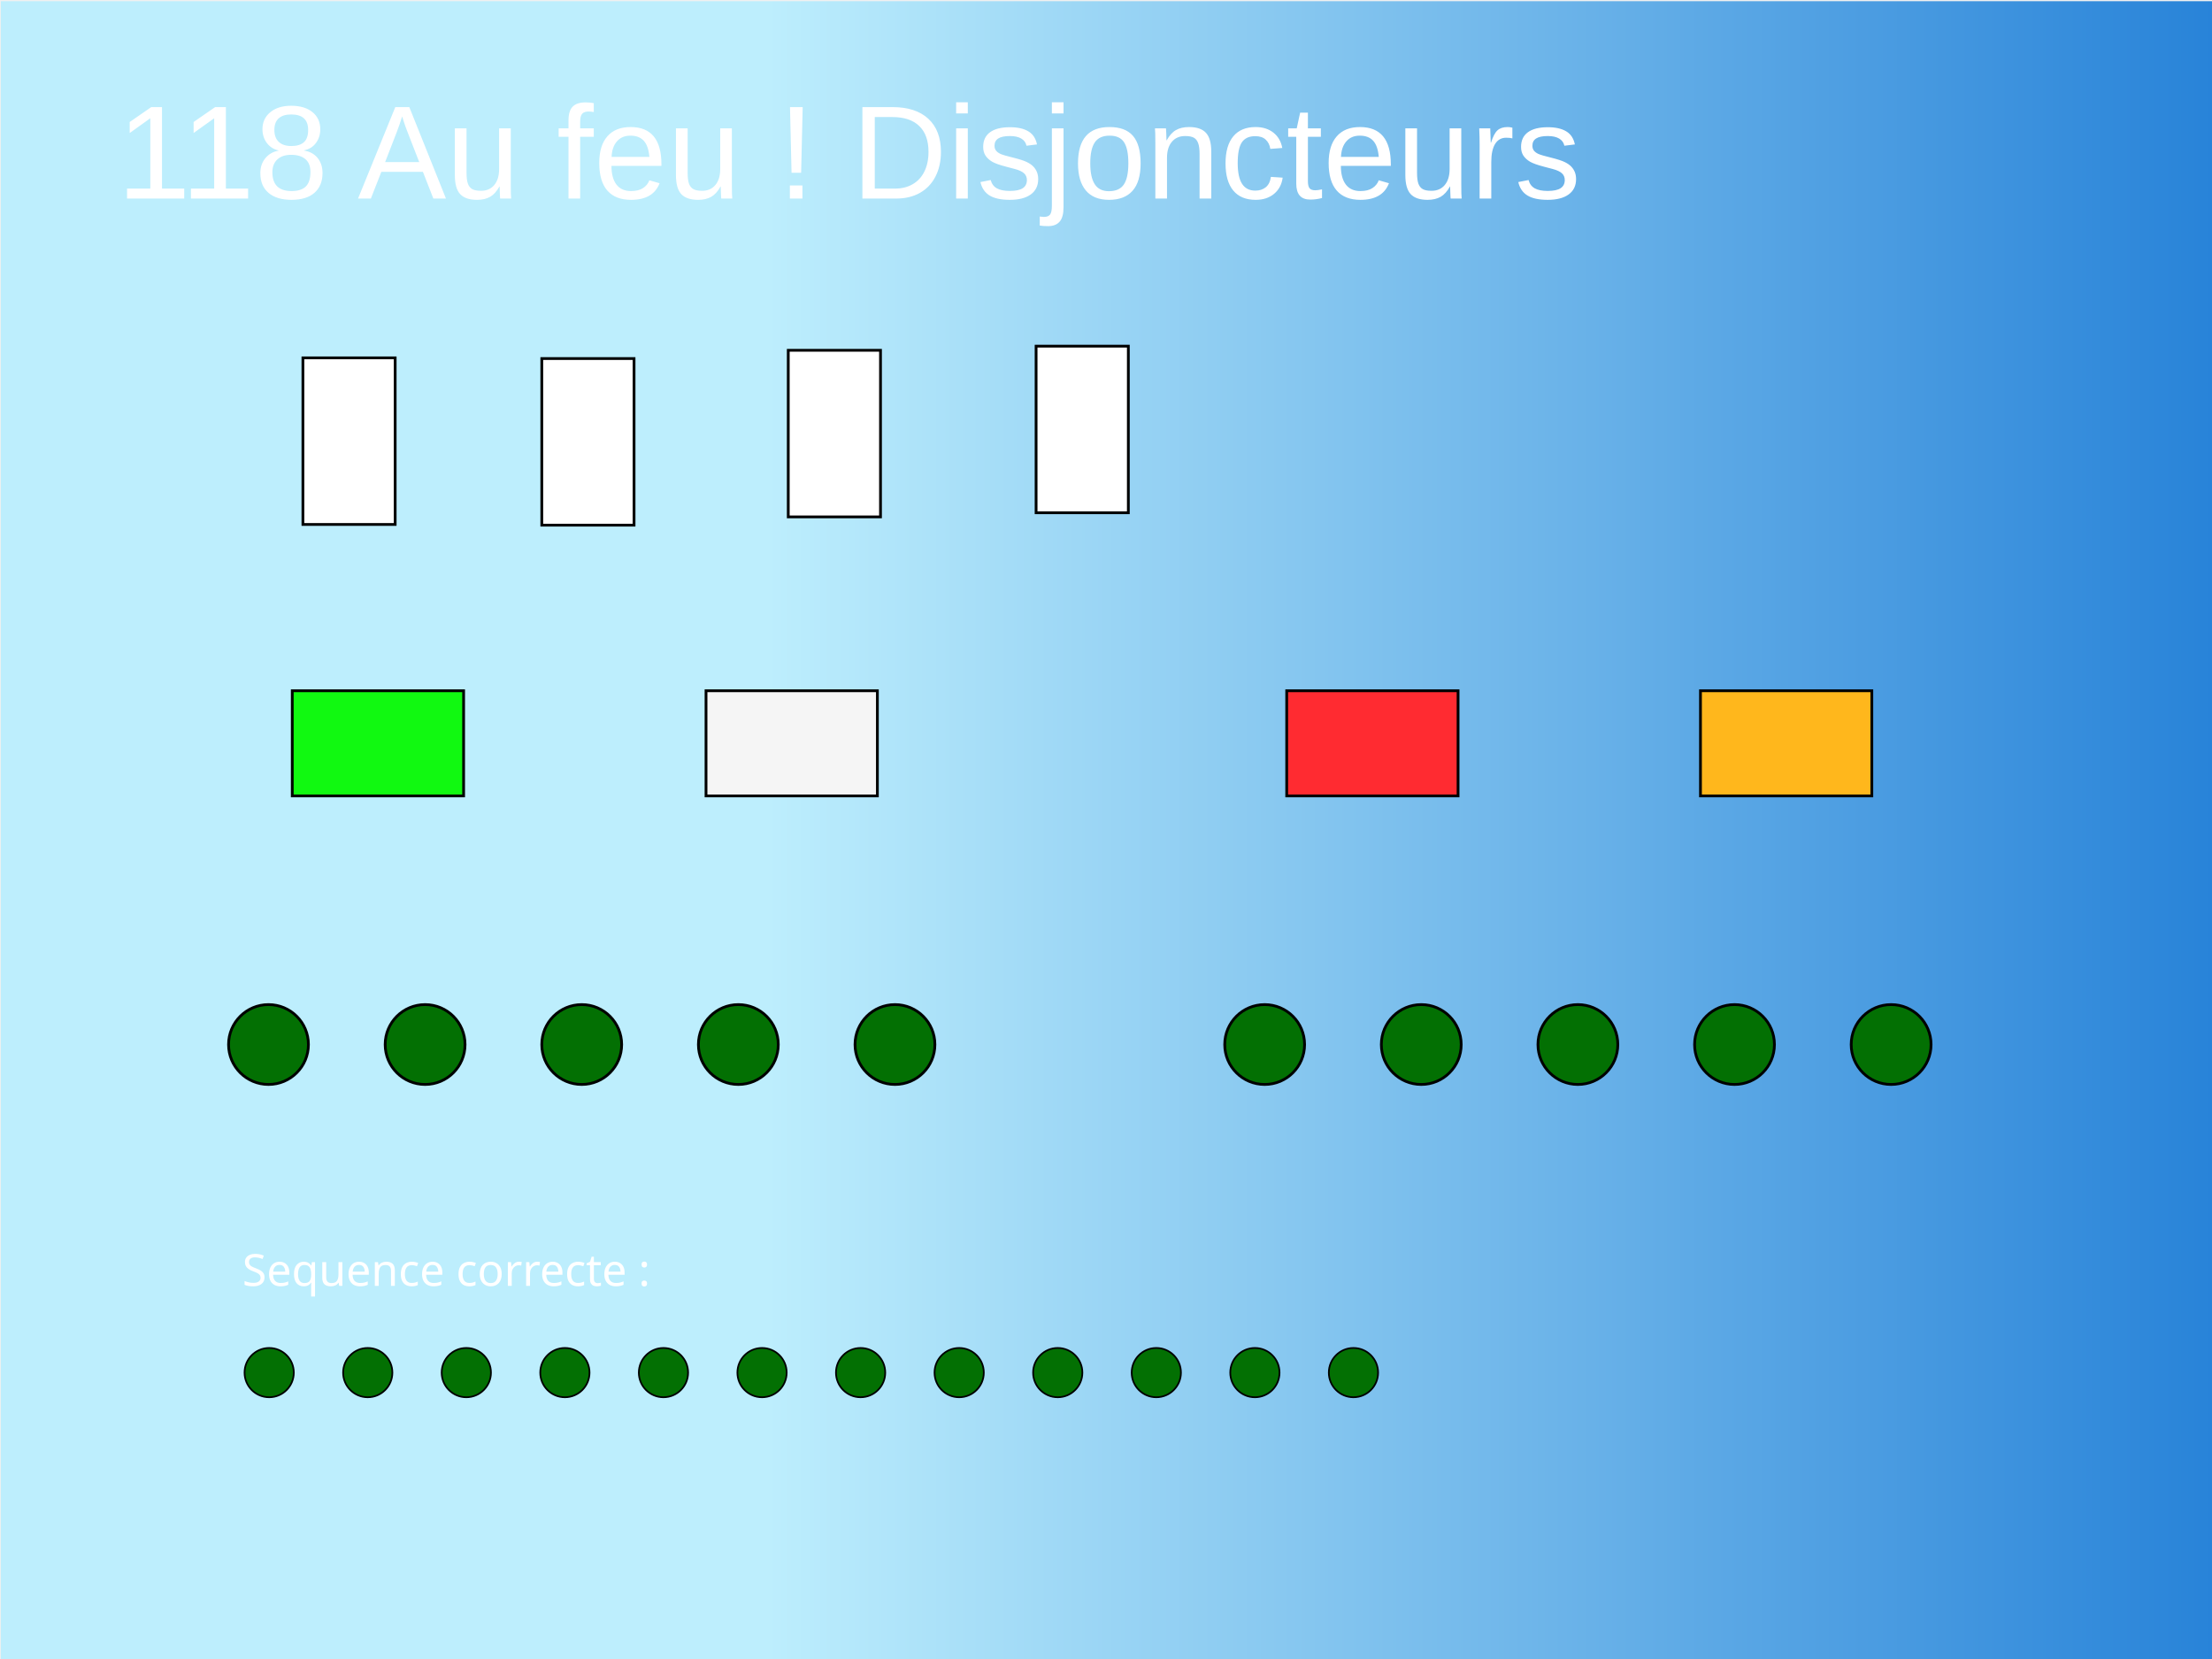
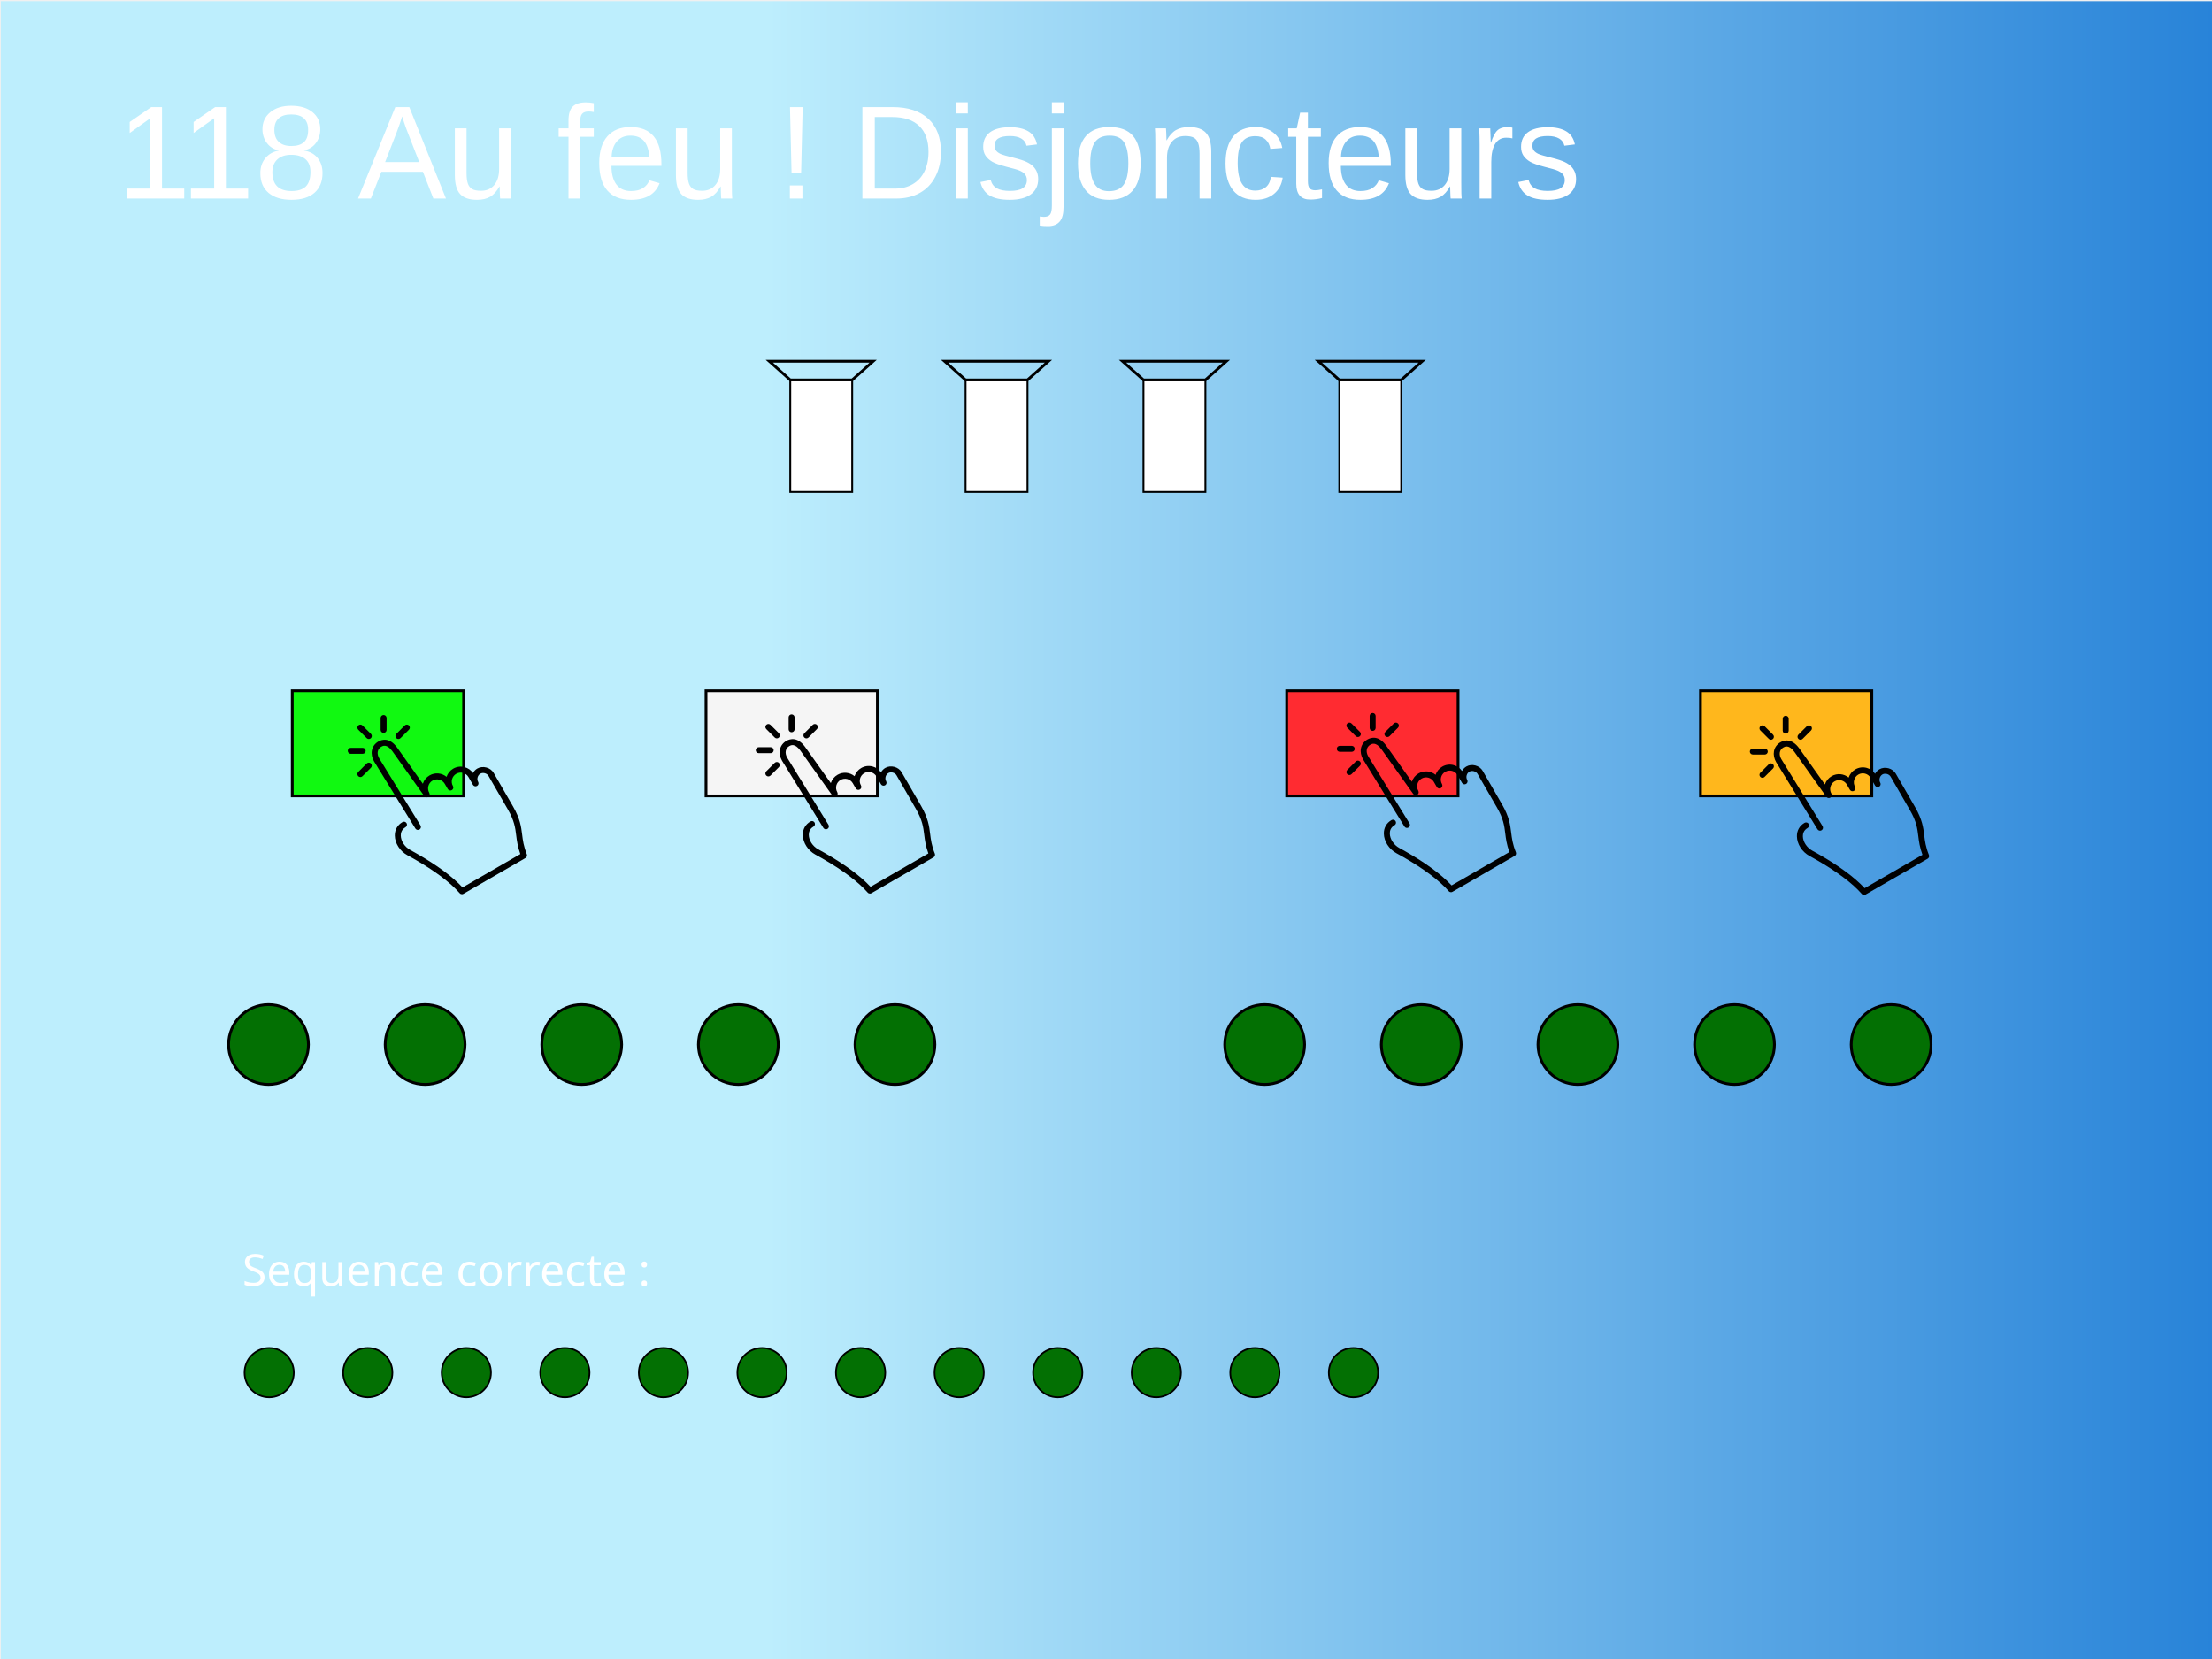
<svg xmlns="http://www.w3.org/2000/svg" xmlns:xlink="http://www.w3.org/1999/xlink" id="svgROOT" height="100%" width="100%" viewBox="0 0 800 600" version="1.1" style="display: block;">
  <defs id="defs2987">
    <linearGradient id="linearGradient3771">
      <stop id="stop3773" stop-color="#bdeefd" offset="0" />
      <stop id="stop3775" stop-color="#1e7cd6" offset="1" />
    </linearGradient>
    <linearGradient id="linearGradient3777" y2="300.216" xlink:href="#linearGradient4227" gradientUnits="userSpaceOnUse" x2="800.052" y1="300.216" x1="0.295" />
    <linearGradient id="linearGradient4137" y2="337.083" xlink:href="#linearGradient3771" gradientUnits="userSpaceOnUse" x2="507.069" y1="337.083" x1="447.514" gradientTransform="matrix(0.6977612,0,0,0.6977612,136.1012,318.8766)" />
    <linearGradient id="linearGradient4227" y2="337.083" gradientUnits="userSpaceOnUse" y1="337.083" x2="507.069" x1="447.514" gradientTransform="matrix(0.6977612,0,0,0.6977612,277.0387,318.9416)">
      <stop id="stop3773-2" stop-color="#bdeefd" offset="0" />
      <stop id="stop3775-4" stop-color="#1e7cd6" offset="1" />
    </linearGradient>
    <linearGradient id="linearGradient4399" y2="505.719" gradientUnits="userSpaceOnUse" x2="316.505" gradientTransform="matrix(1.222996,0,0,1.038461,-21.08648,-41.77362)" y1="463.882" x1="316.725">
      <stop id="stop4395" stop-color="#c1d3f4" offset="0" />
      <stop id="stop4403" stop-color="#486fbf" offset="0.306" />
      <stop id="stop4405" stop-color="#486fbf" stop-opacity="0.749" offset="0.667" />
      <stop id="stop4401" stop-color="#c1d3f4" offset="1" />
    </linearGradient>
    <filter id="filter4407" color-interpolation-filters="sRGB">
      <feGaussianBlur id="feGaussianBlur4409" stdDeviation="4" result="result8" />
      <feOffset id="feOffset4411" result="result11" dx="4" dy="4" />
      <feComposite id="feComposite4413" operator="in" in="SourceGraphic" in2="result11" result="result6" />
      <feFlood id="feFlood4415" flood-color="rgb(0,0,0)" in="result6" flood-opacity="1" result="result10" />
      <feBlend id="feBlend4417" result="result12" in="result6" in2="result10" mode="normal" />
      <feComposite id="feComposite4419" operator="in" in2="SourceGraphic" result="result2" />
    </filter>
  </defs>
  <rect style="fill:url(#linearGradient3777);fill-opacity:1.0" x="0.295" y="0.432" width="799.757" height="599.567" id="rectBackground" />
  <text line-height="125%" x="42.349" y="71.72" font-variant="normal" font-size="64px" font-stretch="normal" font-style="normal" transform="scale(0.9987873,1.001214)" xml:space="preserve" font-weight="normal" style="font-style:normal;font-variant:normal;font-weight:normal;font-stretch:normal;font-size:64px;line-height:125%;font-family:Arial;text-align:start;letter-spacing:0px;word-spacing:0px;writing-mode:lr-tb;text-anchor:start;fill:#ffffff" id="textHeadline">
    <tspan y="71.72" x="42.349" id="tspan4442" style="font-size:48px">118 Au feu ! Disjoncteurs</tspan>
  </text>
  <ellipse r="19.919" cy="199.265" cx="-79.55" id="ellipse891" style="fill:#06f627;fill-opacity:1;stroke:#000000;stroke-width:1;stroke-miterlimit:4;stroke-dasharray:none;stroke-opacity:1" />
  <ellipse r="19.919" cy="199.265" cx="-79.55" id="ellipse893" style="fill:#06f627;fill-opacity:1;stroke:#000000;stroke-width:1;stroke-miterlimit:4;stroke-dasharray:none;stroke-opacity:1" />
  <rect style="opacity:1;fill:#11f911;fill-opacity:1;stroke:#000000;stroke-width:1;stroke-miterlimit:4;stroke-dasharray:none;stroke-opacity:1" id="btnG" width="61.972" height="38.028" x="105.699" y="249.823" />
  <rect style="display:block;opacity:1;fill:#f5f5f5;fill-opacity:1;stroke:#000000;stroke-width:1;stroke-miterlimit:4;stroke-dasharray:none;stroke-opacity:1" id="btnW" width="61.972" height="38.028" x="255.343" y="249.823" />
  <circle style="opacity:1;fill:#037003;fill-opacity:1;stroke:#000000;stroke-width:1;stroke-miterlimit:4;stroke-dasharray:none;stroke-opacity:1" id="okLight1" cx="97.103" cy="377.766" r="14.441" />
  <circle style="display:block;opacity:1;fill:#037003;fill-opacity:1;stroke:#000000;stroke-width:1;stroke-miterlimit:4;stroke-dasharray:none;stroke-opacity:1" id="okLight2" cx="153.746" cy="377.766" r="14.441" />
  <circle style="display:block;opacity:1;fill:#037003;fill-opacity:1;stroke:#000000;stroke-width:1;stroke-miterlimit:4;stroke-dasharray:none;stroke-opacity:1" id="okLight3" cx="210.389" cy="377.766" r="14.441" />
  <circle style="display:block;opacity:1;fill:#037003;fill-opacity:1;stroke:#000000;stroke-width:1;stroke-miterlimit:4;stroke-dasharray:none;stroke-opacity:1" id="okLight4" cx="267.032" cy="377.766" r="14.441" />
  <circle style="display:block;opacity:1;fill:#037003;fill-opacity:1;stroke:#000000;stroke-width:1;stroke-miterlimit:4;stroke-dasharray:none;stroke-opacity:1" id="okLight5" cx="323.676" cy="377.766" r="14.441" />
  <circle style="display:block;opacity:1;fill:#037003;fill-opacity:1;stroke:#000000;stroke-width:1;stroke-miterlimit:4;stroke-dasharray:none;stroke-opacity:1" id="okLight6" cx="457.379" cy="377.766" r="14.441" />
  <circle style="display:block;opacity:1;fill:#037003;fill-opacity:1;stroke:#000000;stroke-width:1;stroke-miterlimit:4;stroke-dasharray:none;stroke-opacity:1" id="okLight7" cx="514.022" cy="377.766" r="14.441" />
  <circle style="display:block;opacity:1;fill:#037003;fill-opacity:1;stroke:#000000;stroke-width:1;stroke-miterlimit:4;stroke-dasharray:none;stroke-opacity:1" id="okLight8" cx="570.665" cy="377.766" r="14.441" />
  <circle style="display:block;opacity:1;fill:#037003;fill-opacity:1;stroke:#000000;stroke-width:1;stroke-miterlimit:4;stroke-dasharray:none;stroke-opacity:1" id="okLight9" cx="627.308" cy="377.766" r="14.441" />
  <circle style="display:block;opacity:1;fill:#037003;fill-opacity:1;stroke:#000000;stroke-width:1;stroke-miterlimit:4;stroke-dasharray:none;stroke-opacity:1" id="okLight10" cx="683.952" cy="377.766" r="14.441" />
  <rect style="display:block;opacity:1;fill:#ff2b31;fill-opacity:1;stroke:#000000;stroke-width:1;stroke-miterlimit:4;stroke-dasharray:none;stroke-opacity:1" id="btnR" width="61.972" height="38.028" x="465.355" y="249.823" />
  <rect style="display:block;opacity:1;fill:#ffb71c;fill-opacity:1;stroke:#000000;stroke-width:1;stroke-miterlimit:4;stroke-dasharray:none;stroke-opacity:1" id="btnY" width="61.972" height="38.028" x="614.999" y="249.823" />
  <text xml:space="preserve" style="font-style:normal;font-weight:normal;font-size:16px;line-height:125%;font-family:sans-serif;letter-spacing:0px;word-spacing:0px;fill:#ffffff;fill-opacity:1;stroke:none;stroke-width:1px;stroke-linecap:butt;stroke-linejoin:miter;stroke-opacity:1;" x="87.641" y="465.052" id="text1101">
    <tspan id="tspan1099" x="87.641" y="465.052">Sequence correcte :</tspan>
  </text>
  <circle style="display:block;opacity:1;fill:#037003;fill-opacity:1;stroke:#000000;stroke-width:0.617;stroke-miterlimit:4;stroke-dasharray:none;stroke-opacity:1" id="sequence1" cx="97.352" cy="496.424" r="8.906" />
  <circle style="display:block;opacity:1;fill:#037003;fill-opacity:1;stroke:#000000;stroke-width:0.617;stroke-miterlimit:4;stroke-dasharray:none;stroke-opacity:1" id="sequence2" cx="133.001" cy="496.424" r="8.906" />
  <circle style="display:block;opacity:1;fill:#037003;fill-opacity:1;stroke:#000000;stroke-width:0.617;stroke-miterlimit:4;stroke-dasharray:none;stroke-opacity:1" id="sequence3" cx="168.651" cy="496.424" r="8.906" />
  <circle style="display:block;opacity:1;fill:#037003;fill-opacity:1;stroke:#000000;stroke-width:0.617;stroke-miterlimit:4;stroke-dasharray:none;stroke-opacity:1" id="sequence4" cx="204.3" cy="496.424" r="8.906" />
  <circle style="display:block;opacity:1;fill:#037003;fill-opacity:1;stroke:#000000;stroke-width:0.617;stroke-miterlimit:4;stroke-dasharray:none;stroke-opacity:1" id="sequence5" cx="239.95" cy="496.424" r="8.906" />
  <circle style="display:block;opacity:1;fill:#037003;fill-opacity:1;stroke:#000000;stroke-width:0.617;stroke-miterlimit:4;stroke-dasharray:none;stroke-opacity:1" id="sequence6" cx="275.6" cy="496.424" r="8.906" />
  <circle style="display:block;opacity:1;fill:#037003;fill-opacity:1;stroke:#000000;stroke-width:0.617;stroke-miterlimit:4;stroke-dasharray:none;stroke-opacity:1" id="sequence7" cx="311.249" cy="496.424" r="8.906" />
  <circle style="display:block;opacity:1;fill:#037003;fill-opacity:1;stroke:#000000;stroke-width:0.617;stroke-miterlimit:4;stroke-dasharray:none;stroke-opacity:1" id="sequence8" cx="346.899" cy="496.424" r="8.906" />
  <circle style="display:block;opacity:1;fill:#037003;fill-opacity:1;stroke:#000000;stroke-width:0.617;stroke-miterlimit:4;stroke-dasharray:none;stroke-opacity:1" id="sequence9" cx="382.548" cy="496.424" r="8.906" />
  <circle style="display:block;opacity:1;fill:#037003;fill-opacity:1;stroke:#000000;stroke-width:0.617;stroke-miterlimit:4;stroke-dasharray:none;stroke-opacity:1" id="sequence10" cx="418.198" cy="496.424" r="8.906" />
  <circle style="display:block;opacity:1;fill:#037003;fill-opacity:1;stroke:#000000;stroke-width:0.617;stroke-miterlimit:4;stroke-dasharray:none;stroke-opacity:1" id="sequence11" cx="453.848" cy="496.424" r="8.906" />
  <circle style="display:block;opacity:1;fill:#037003;fill-opacity:1;stroke:#000000;stroke-width:0.617;stroke-miterlimit:4;stroke-dasharray:none;stroke-opacity:1" id="sequence12" cx="489.497" cy="496.424" r="8.906" />
-   <rect style="opacity:1;fill:#ffffff;fill-opacity:1;stroke:#000000;stroke-width:1;stroke-miterlimit:4;stroke-dasharray:none;stroke-opacity:1" id="LightG" width="33.363" height="60.253" x="109.552" y="129.425" />
-   <rect style="display:block;opacity:1;fill:#ffffff;fill-opacity:1;stroke:#000000;stroke-width:1;stroke-miterlimit:4;stroke-dasharray:none;stroke-opacity:1" id="LightW" width="33.363" height="60.253" x="195.948" y="129.674" />
-   <rect style="display:block;opacity:1;fill:#ffffff;fill-opacity:1;stroke:#000000;stroke-width:1;stroke-miterlimit:4;stroke-dasharray:none;stroke-opacity:1" id="LightR" width="33.363" height="60.253" x="285.084" y="126.687" />
-   <rect style="display:block;opacity:1;fill:#ffffff;fill-opacity:1;stroke:#000000;stroke-width:1;stroke-miterlimit:4;stroke-dasharray:none;stroke-opacity:1" id="LightY" width="33.363" height="60.253" x="374.717" y="125.193" />
+   <g id="fingerG" transform="matrix(0.1266386,0,0,0.1266386,125.767,258.5736)">
+     <g id="g887">
+       <g id="g885">
+         <g id="g883">
+           <path id="path871" d="m 54.144,66.206 c 1.664,1.673 3.849,2.5 6.033,2.5 2.185,0 4.369,-0.828 6.033,-2.5 3.337,-3.328 3.337,-8.738 0,-12.066 L 42.069,30.007 c -3.337,-3.337 -8.738,-3.337 -12.066,0 -3.336,3.328 -3.336,8.738 0,12.066 z" />
+           <path id="path873" d="m 144.649,68.714 c 2.185,0 4.369,-0.836 6.033,-2.5 l 24.132,-24.141 c 3.336,-3.337 3.336,-8.738 0,-12.066 -3.328,-3.337 -8.73,-3.337 -12.066,0 l -24.132,24.141 c -3.337,3.328 -3.337,8.738 0,12.066 1.663,1.664 3.848,2.5 6.033,2.5 z" />
+           <path id="path875" d="m 102.409,51.213 c 4.71,0 8.533,-3.823 8.533,-8.533 V 8.546 c 0,-4.71 -3.823,-8.533 -8.533,-8.533 -4.71,0 -8.533,3.823 -8.533,8.533 v 34.133 c -0.001,4.711 3.822,8.534 8.533,8.534 z" />
+           <path id="path877" d="m 51.209,102.413 c 0,-4.71 -3.823,-8.533 -8.533,-8.533 H 8.533 C 3.823,93.88 0,97.703 0,102.413 c 0,4.71 3.823,8.533 8.533,8.533 h 34.142 c 4.711,0 8.534,-3.823 8.534,-8.533 z" />
+           <path id="path879" d="m 54.135,138.62 -24.14,24.14 c -3.337,3.337 -3.337,8.738 0,12.066 1.664,1.672 3.849,2.5 6.033,2.5 2.185,0 4.369,-0.828 6.033,-2.5 l 24.141,-24.141 c 3.328,-3.328 3.328,-8.73 0,-12.066 -3.337,-3.336 -8.738,-3.336 -12.067,0.001 z" />
+           <path id="path881" d="m 511.411,397.896 c -9.301,-23.168 -11.392,-40.09 -13.423,-56.448 -2.739,-22.059 -5.564,-44.877 -25.805,-79.94 l -55.467,-96.077 c -8.934,-15.462 -31.147,-21.436 -46.635,-12.493 -5.18,2.995 -9.498,7.484 -12.467,12.851 -5.743,-8.269 -14.123,-14.174 -23.953,-16.811 -11.008,-2.953 -22.502,-1.425 -32.375,4.258 -9.387,5.419 -15.932,13.892 -19.115,23.441 -13.346,-11.025 -32.7,-13.244 -48.546,-4.079 -9.225,5.325 -16,13.713 -19.243,23.782 L 140.945,93.103 C 119.339,63.654 98.091,69.645 87.33,75.865 c -9.907,5.717 -16.444,14.822 -18.423,25.651 -1.818,9.958 0.324,20.881 6.161,30.967 l 118.084,191.855 c 2.466,4.011 7.723,5.265 11.733,2.799 4.019,-2.475 5.274,-7.723 2.799,-11.733 L 89.719,123.746 c -3.678,-6.383 -5.111,-13.184 -4.019,-19.174 1.075,-5.897 4.591,-10.709 10.163,-13.926 3.84,-2.219 15.514,-8.977 31.249,12.45 l 91.341,128.469 c 2.637,3.703 7.723,4.693 11.571,2.236 3.831,-2.466 5.052,-7.509 2.773,-11.452 -3.422,-5.922 -4.326,-12.817 -2.56,-19.43 1.766,-6.605 6.007,-12.126 11.921,-15.539 12.228,-7.049 27.93,-2.859 34.978,9.37 l 8.499,14.729 c 0.017,0.017 0.026,0.034 0.034,0.051 2.355,4.087 7.578,5.47 11.657,3.123 4.079,-2.355 5.478,-7.569 3.123,-11.656 -7.057,-12.228 -2.859,-27.913 9.37,-34.97 5.914,-3.422 12.851,-4.326 19.422,-2.56 6.613,1.775 12.126,6.007 15.539,11.93 l 12.774,22.118 c 0.009,0.017 0.017,0.034 0.026,0.051 2.364,4.079 7.578,5.47 11.665,3.123 4.079,-2.355 5.478,-7.569 3.123,-11.657 -2.159,-3.729 -2.697,-8.448 -1.468,-12.937 1.229,-4.471 4.036,-8.252 7.714,-10.377 7.475,-4.318 19.021,-1.212 23.322,6.246 l 55.467,96.077 c 18.517,32.06 21.009,52.198 23.646,73.506 1.963,15.804 3.977,32.094 11.87,53.777 l -165.086,95.317 c -28.757,-30.967 -72.713,-63.462 -130.79,-96.666 -6.281,-3.593 -12.51,-7.066 -18.628,-10.402 -15.684,-8.55 -26.761,-25.549 -26.957,-41.327 -0.085,-7.168 2.167,-17.075 13.397,-23.552 4.087,-2.364 5.487,-7.586 3.132,-11.665 -2.364,-4.079 -7.595,-5.478 -11.665,-3.123 -14.336,8.286 -22.127,21.973 -21.922,38.545 0.256,22.008 14.669,44.553 35.849,56.115 6.016,3.277 12.143,6.69 18.321,10.223 59.699,34.133 103.825,67.217 131.149,98.321 1.664,1.894 4.019,2.901 6.409,2.901 1.459,0 2.935,-0.375 4.267,-1.143 l 177.365,-102.4 c 3.677,-2.124 5.23,-6.629 3.651,-10.572 z" />
+         </g>
+       </g>
+     </g>
+     <g id="g889">
+ </g>
+     <g id="g891">
+ </g>
+     <g id="g893">
+ </g>
+     <g id="g895">
+ </g>
+     <g id="g897">
+ </g>
+     <g id="g899">
+ </g>
+     <g id="g901">
+ </g>
+     <g id="g903">
+ </g>
+     <g id="g905">
+ </g>
+     <g id="g907">
+ </g>
+     <g id="g909">
+ </g>
+     <g id="g911">
+ </g>
+     <g id="g913">
+ </g>
+     <g id="g915">
+ </g>
+     <g id="g917">
+ </g>
+   </g>
+   <g style="display:block" id="fingerW" transform="matrix(0.1266386,0,0,0.1266386,273.3279,258.3443)">
+     <g id="g887-7">
+       <g id="g885-4">
+         <g id="g883-8">
+           <path id="path871-9" d="m 54.144,66.206 c 1.664,1.673 3.849,2.5 6.033,2.5 2.185,0 4.369,-0.828 6.033,-2.5 3.337,-3.328 3.337,-8.738 0,-12.066 L 42.069,30.007 c -3.337,-3.337 -8.738,-3.337 -12.066,0 -3.336,3.328 -3.336,8.738 0,12.066 z" />
+           <path id="path873-8" d="m 144.649,68.714 c 2.185,0 4.369,-0.836 6.033,-2.5 l 24.132,-24.141 c 3.336,-3.337 3.336,-8.738 0,-12.066 -3.328,-3.337 -8.73,-3.337 -12.066,0 l -24.132,24.141 c -3.337,3.328 -3.337,8.738 0,12.066 1.663,1.664 3.848,2.5 6.033,2.5 z" />
+           <path id="path875-9" d="m 102.409,51.213 c 4.71,0 8.533,-3.823 8.533,-8.533 V 8.546 c 0,-4.71 -3.823,-8.533 -8.533,-8.533 -4.71,0 -8.533,3.823 -8.533,8.533 v 34.133 c -0.001,4.711 3.822,8.534 8.533,8.534 z" />
+           <path id="path877-9" d="m 51.209,102.413 c 0,-4.71 -3.823,-8.533 -8.533,-8.533 H 8.533 C 3.823,93.88 0,97.703 0,102.413 c 0,4.71 3.823,8.533 8.533,8.533 h 34.142 c 4.711,0 8.534,-3.823 8.534,-8.533 z" />
+           <path id="path879-1" d="m 54.135,138.62 -24.14,24.14 c -3.337,3.337 -3.337,8.738 0,12.066 1.664,1.672 3.849,2.5 6.033,2.5 2.185,0 4.369,-0.828 6.033,-2.5 l 24.141,-24.141 c 3.328,-3.328 3.328,-8.73 0,-12.066 -3.337,-3.336 -8.738,-3.336 -12.067,0.001 z" />
+           <path id="path881-7" d="m 511.411,397.896 c -9.301,-23.168 -11.392,-40.09 -13.423,-56.448 -2.739,-22.059 -5.564,-44.877 -25.805,-79.94 l -55.467,-96.077 c -8.934,-15.462 -31.147,-21.436 -46.635,-12.493 -5.18,2.995 -9.498,7.484 -12.467,12.851 -5.743,-8.269 -14.123,-14.174 -23.953,-16.811 -11.008,-2.953 -22.502,-1.425 -32.375,4.258 -9.387,5.419 -15.932,13.892 -19.115,23.441 -13.346,-11.025 -32.7,-13.244 -48.546,-4.079 -9.225,5.325 -16,13.713 -19.243,23.782 L 140.945,93.103 C 119.339,63.654 98.091,69.645 87.33,75.865 c -9.907,5.717 -16.444,14.822 -18.423,25.651 -1.818,9.958 0.324,20.881 6.161,30.967 l 118.084,191.855 c 2.466,4.011 7.723,5.265 11.733,2.799 4.019,-2.475 5.274,-7.723 2.799,-11.733 L 89.719,123.746 c -3.678,-6.383 -5.111,-13.184 -4.019,-19.174 1.075,-5.897 4.591,-10.709 10.163,-13.926 3.84,-2.219 15.514,-8.977 31.249,12.45 l 91.341,128.469 c 2.637,3.703 7.723,4.693 11.571,2.236 3.831,-2.466 5.052,-7.509 2.773,-11.452 -3.422,-5.922 -4.326,-12.817 -2.56,-19.43 1.766,-6.605 6.007,-12.126 11.921,-15.539 12.228,-7.049 27.93,-2.859 34.978,9.37 l 8.499,14.729 c 0.017,0.017 0.026,0.034 0.034,0.051 2.355,4.087 7.578,5.47 11.657,3.123 4.079,-2.355 5.478,-7.569 3.123,-11.656 -7.057,-12.228 -2.859,-27.913 9.37,-34.97 5.914,-3.422 12.851,-4.326 19.422,-2.56 6.613,1.775 12.126,6.007 15.539,11.93 l 12.774,22.118 c 0.009,0.017 0.017,0.034 0.026,0.051 2.364,4.079 7.578,5.47 11.665,3.123 4.079,-2.355 5.478,-7.569 3.123,-11.657 -2.159,-3.729 -2.697,-8.448 -1.468,-12.937 1.229,-4.471 4.036,-8.252 7.714,-10.377 7.475,-4.318 19.021,-1.212 23.322,6.246 l 55.467,96.077 c 18.517,32.06 21.009,52.198 23.646,73.506 1.963,15.804 3.977,32.094 11.87,53.777 l -165.086,95.317 c -28.757,-30.967 -72.713,-63.462 -130.79,-96.666 -6.281,-3.593 -12.51,-7.066 -18.628,-10.402 -15.684,-8.55 -26.761,-25.549 -26.957,-41.327 -0.085,-7.168 2.167,-17.075 13.397,-23.552 4.087,-2.364 5.487,-7.586 3.132,-11.665 -2.364,-4.079 -7.595,-5.478 -11.665,-3.123 -14.336,8.286 -22.127,21.973 -21.922,38.545 0.256,22.008 14.669,44.553 35.849,56.115 6.016,3.277 12.143,6.69 18.321,10.223 59.699,34.133 103.825,67.217 131.149,98.321 1.664,1.894 4.019,2.901 6.409,2.901 1.459,0 2.935,-0.375 4.267,-1.143 l 177.365,-102.4 c 3.677,-2.124 5.23,-6.629 3.651,-10.572 z" />
+         </g>
+       </g>
+     </g>
+     <g id="g889-8" />
+     <g id="g891-1" />
+     <g id="g893-1" />
+     <g id="g895-8" />
+     <g id="g897-2" />
+     <g id="g899-9" />
+     <g id="g901-7" />
+     <g id="g903-1" />
+     <g id="g905-7" />
+     <g id="g907-1" />
+     <g id="g909-6" />
+     <g id="g911-8" />
+     <g id="g913-5" />
+     <g id="g915-1" />
+     <g id="g917-6" />
+   </g>
+   <g style="display:block" id="fingerR" transform="matrix(0.1266386,0,0,0.1266386,483.4681,257.8463)">
+     <g id="g887-2">
+       <g id="g885-48">
+         <g id="g883-80">
+           <path id="path871-8" d="m 54.144,66.206 c 1.664,1.673 3.849,2.5 6.033,2.5 2.185,0 4.369,-0.828 6.033,-2.5 3.337,-3.328 3.337,-8.738 0,-12.066 L 42.069,30.007 c -3.337,-3.337 -8.738,-3.337 -12.066,0 -3.336,3.328 -3.336,8.738 0,12.066 z" />
+           <path id="path873-1" d="m 144.649,68.714 c 2.185,0 4.369,-0.836 6.033,-2.5 l 24.132,-24.141 c 3.336,-3.337 3.336,-8.738 0,-12.066 -3.328,-3.337 -8.73,-3.337 -12.066,0 l -24.132,24.141 c -3.337,3.328 -3.337,8.738 0,12.066 1.663,1.664 3.848,2.5 6.033,2.5 z" />
+           <path id="path875-8" d="m 102.409,51.213 c 4.71,0 8.533,-3.823 8.533,-8.533 V 8.546 c 0,-4.71 -3.823,-8.533 -8.533,-8.533 -4.71,0 -8.533,3.823 -8.533,8.533 v 34.133 c -0.001,4.711 3.822,8.534 8.533,8.534 z" />
+           <path id="path877-7" d="m 51.209,102.413 c 0,-4.71 -3.823,-8.533 -8.533,-8.533 H 8.533 C 3.823,93.88 0,97.703 0,102.413 c 0,4.71 3.823,8.533 8.533,8.533 h 34.142 c 4.711,0 8.534,-3.823 8.534,-8.533 z" />
+           <path id="path879-2" d="m 54.135,138.62 -24.14,24.14 c -3.337,3.337 -3.337,8.738 0,12.066 1.664,1.672 3.849,2.5 6.033,2.5 2.185,0 4.369,-0.828 6.033,-2.5 l 24.141,-24.141 c 3.328,-3.328 3.328,-8.73 0,-12.066 -3.337,-3.336 -8.738,-3.336 -12.067,0.001 z" />
+           <path id="path881-2" d="m 511.411,397.896 c -9.301,-23.168 -11.392,-40.09 -13.423,-56.448 -2.739,-22.059 -5.564,-44.877 -25.805,-79.94 l -55.467,-96.077 c -8.934,-15.462 -31.147,-21.436 -46.635,-12.493 -5.18,2.995 -9.498,7.484 -12.467,12.851 -5.743,-8.269 -14.123,-14.174 -23.953,-16.811 -11.008,-2.953 -22.502,-1.425 -32.375,4.258 -9.387,5.419 -15.932,13.892 -19.115,23.441 -13.346,-11.025 -32.7,-13.244 -48.546,-4.079 -9.225,5.325 -16,13.713 -19.243,23.782 L 140.945,93.103 C 119.339,63.654 98.091,69.645 87.33,75.865 c -9.907,5.717 -16.444,14.822 -18.423,25.651 -1.818,9.958 0.324,20.881 6.161,30.967 l 118.084,191.855 c 2.466,4.011 7.723,5.265 11.733,2.799 4.019,-2.475 5.274,-7.723 2.799,-11.733 L 89.719,123.746 c -3.678,-6.383 -5.111,-13.184 -4.019,-19.174 1.075,-5.897 4.591,-10.709 10.163,-13.926 3.84,-2.219 15.514,-8.977 31.249,12.45 l 91.341,128.469 c 2.637,3.703 7.723,4.693 11.571,2.236 3.831,-2.466 5.052,-7.509 2.773,-11.452 -3.422,-5.922 -4.326,-12.817 -2.56,-19.43 1.766,-6.605 6.007,-12.126 11.921,-15.539 12.228,-7.049 27.93,-2.859 34.978,9.37 l 8.499,14.729 c 0.017,0.017 0.026,0.034 0.034,0.051 2.355,4.087 7.578,5.47 11.657,3.123 4.079,-2.355 5.478,-7.569 3.123,-11.656 -7.057,-12.228 -2.859,-27.913 9.37,-34.97 5.914,-3.422 12.851,-4.326 19.422,-2.56 6.613,1.775 12.126,6.007 15.539,11.93 l 12.774,22.118 c 0.009,0.017 0.017,0.034 0.026,0.051 2.364,4.079 7.578,5.47 11.665,3.123 4.079,-2.355 5.478,-7.569 3.123,-11.657 -2.159,-3.729 -2.697,-8.448 -1.468,-12.937 1.229,-4.471 4.036,-8.252 7.714,-10.377 7.475,-4.318 19.021,-1.212 23.322,6.246 l 55.467,96.077 c 18.517,32.06 21.009,52.198 23.646,73.506 1.963,15.804 3.977,32.094 11.87,53.777 l -165.086,95.317 c -28.757,-30.967 -72.713,-63.462 -130.79,-96.666 -6.281,-3.593 -12.51,-7.066 -18.628,-10.402 -15.684,-8.55 -26.761,-25.549 -26.957,-41.327 -0.085,-7.168 2.167,-17.075 13.397,-23.552 4.087,-2.364 5.487,-7.586 3.132,-11.665 -2.364,-4.079 -7.595,-5.478 -11.665,-3.123 -14.336,8.286 -22.127,21.973 -21.922,38.545 0.256,22.008 14.669,44.553 35.849,56.115 6.016,3.277 12.143,6.69 18.321,10.223 59.699,34.133 103.825,67.217 131.149,98.321 1.664,1.894 4.019,2.901 6.409,2.901 1.459,0 2.935,-0.375 4.267,-1.143 l 177.365,-102.4 c 3.677,-2.124 5.23,-6.629 3.651,-10.572 z" />
+         </g>
+       </g>
+     </g>
+     <g id="g889-6" />
+     <g id="g891-9" />
+     <g id="g893-9" />
+     <g id="g895-5" />
+     <g id="g897-26" />
+     <g id="g899-93" />
+     <g id="g901-5" />
+     <g id="g903-7" />
+     <g id="g905-0" />
+     <g id="g907-4" />
+     <g id="g909-9" />
+     <g id="g911-6" />
+     <g id="g913-0" />
+     <g id="g915-6" />
+     <g id="g917-8" />
+   </g>
+   <g style="display:block" id="fingerY" transform="matrix(0.1266386,0,0,0.1266386,632.8568,258.8422)">
+     <g id="g887-0">
+       <g id="g885-9">
+         <g id="g883-0">
+           <path id="path871-3" d="m 54.144,66.206 c 1.664,1.673 3.849,2.5 6.033,2.5 2.185,0 4.369,-0.828 6.033,-2.5 3.337,-3.328 3.337,-8.738 0,-12.066 L 42.069,30.007 c -3.337,-3.337 -8.738,-3.337 -12.066,0 -3.336,3.328 -3.336,8.738 0,12.066 z" />
+           <path id="path873-6" d="m 144.649,68.714 c 2.185,0 4.369,-0.836 6.033,-2.5 l 24.132,-24.141 c 3.336,-3.337 3.336,-8.738 0,-12.066 -3.328,-3.337 -8.73,-3.337 -12.066,0 l -24.132,24.141 c -3.337,3.328 -3.337,8.738 0,12.066 1.663,1.664 3.848,2.5 6.033,2.5 z" />
+           <path id="path875-0" d="m 102.409,51.213 c 4.71,0 8.533,-3.823 8.533,-8.533 V 8.546 c 0,-4.71 -3.823,-8.533 -8.533,-8.533 -4.71,0 -8.533,3.823 -8.533,8.533 v 34.133 c -0.001,4.711 3.822,8.534 8.533,8.534 z" />
+           <path id="path877-1" d="m 51.209,102.413 c 0,-4.71 -3.823,-8.533 -8.533,-8.533 H 8.533 C 3.823,93.88 0,97.703 0,102.413 c 0,4.71 3.823,8.533 8.533,8.533 h 34.142 c 4.711,0 8.534,-3.823 8.534,-8.533 z" />
+           <path id="path879-5" d="m 54.135,138.62 -24.14,24.14 c -3.337,3.337 -3.337,8.738 0,12.066 1.664,1.672 3.849,2.5 6.033,2.5 2.185,0 4.369,-0.828 6.033,-2.5 l 24.141,-24.141 c 3.328,-3.328 3.328,-8.73 0,-12.066 -3.337,-3.336 -8.738,-3.336 -12.067,0.001 z" />
+           <path id="path881-5" d="m 511.411,397.896 c -9.301,-23.168 -11.392,-40.09 -13.423,-56.448 -2.739,-22.059 -5.564,-44.877 -25.805,-79.94 l -55.467,-96.077 c -8.934,-15.462 -31.147,-21.436 -46.635,-12.493 -5.18,2.995 -9.498,7.484 -12.467,12.851 -5.743,-8.269 -14.123,-14.174 -23.953,-16.811 -11.008,-2.953 -22.502,-1.425 -32.375,4.258 -9.387,5.419 -15.932,13.892 -19.115,23.441 -13.346,-11.025 -32.7,-13.244 -48.546,-4.079 -9.225,5.325 -16,13.713 -19.243,23.782 L 140.945,93.103 C 119.339,63.654 98.091,69.645 87.33,75.865 c -9.907,5.717 -16.444,14.822 -18.423,25.651 -1.818,9.958 0.324,20.881 6.161,30.967 l 118.084,191.855 c 2.466,4.011 7.723,5.265 11.733,2.799 4.019,-2.475 5.274,-7.723 2.799,-11.733 L 89.719,123.746 c -3.678,-6.383 -5.111,-13.184 -4.019,-19.174 1.075,-5.897 4.591,-10.709 10.163,-13.926 3.84,-2.219 15.514,-8.977 31.249,12.45 l 91.341,128.469 c 2.637,3.703 7.723,4.693 11.571,2.236 3.831,-2.466 5.052,-7.509 2.773,-11.452 -3.422,-5.922 -4.326,-12.817 -2.56,-19.43 1.766,-6.605 6.007,-12.126 11.921,-15.539 12.228,-7.049 27.93,-2.859 34.978,9.37 l 8.499,14.729 c 0.017,0.017 0.026,0.034 0.034,0.051 2.355,4.087 7.578,5.47 11.657,3.123 4.079,-2.355 5.478,-7.569 3.123,-11.656 -7.057,-12.228 -2.859,-27.913 9.37,-34.97 5.914,-3.422 12.851,-4.326 19.422,-2.56 6.613,1.775 12.126,6.007 15.539,11.93 l 12.774,22.118 c 0.009,0.017 0.017,0.034 0.026,0.051 2.364,4.079 7.578,5.47 11.665,3.123 4.079,-2.355 5.478,-7.569 3.123,-11.657 -2.159,-3.729 -2.697,-8.448 -1.468,-12.937 1.229,-4.471 4.036,-8.252 7.714,-10.377 7.475,-4.318 19.021,-1.212 23.322,6.246 l 55.467,96.077 c 18.517,32.06 21.009,52.198 23.646,73.506 1.963,15.804 3.977,32.094 11.87,53.777 l -165.086,95.317 c -28.757,-30.967 -72.713,-63.462 -130.79,-96.666 -6.281,-3.593 -12.51,-7.066 -18.628,-10.402 -15.684,-8.55 -26.761,-25.549 -26.957,-41.327 -0.085,-7.168 2.167,-17.075 13.397,-23.552 4.087,-2.364 5.487,-7.586 3.132,-11.665 -2.364,-4.079 -7.595,-5.478 -11.665,-3.123 -14.336,8.286 -22.127,21.973 -21.922,38.545 0.256,22.008 14.669,44.553 35.849,56.115 6.016,3.277 12.143,6.69 18.321,10.223 59.699,34.133 103.825,67.217 131.149,98.321 1.664,1.894 4.019,2.901 6.409,2.901 1.459,0 2.935,-0.375 4.267,-1.143 l 177.365,-102.4 c 3.677,-2.124 5.23,-6.629 3.651,-10.572 z" />
+         </g>
+       </g>
+     </g>
+     <g id="g889-9" />
+     <g id="g891-3" />
+     <g id="g893-8" />
+     <g id="g895-55" />
+     <g id="g897-3" />
+     <g id="g899-4" />
+     <g id="g901-1" />
+     <g id="g903-6" />
+     <g id="g905-2" />
+     <g id="g907-0" />
+     <g id="g909-5" />
+     <g id="g911-2" />
+     <g id="g913-3" />
+     <g id="g915-9" />
+     <g id="g917-3" />
+   </g>
+   <g id="g1207" transform="translate(134.4499,13.77789)">
+     <rect y="123.623" x="151.36" height="40.457" width="22.402" id="LightG" style="opacity:1;fill:#ffffff;fill-opacity:1;stroke:#000000;stroke-width:0.671;stroke-miterlimit:4;stroke-dasharray:none;stroke-opacity:1" />
+     <path id="path1151" d="m 143.783,116.857 7.576,6.766 h 11.201 11.201 l 7.576,-6.766 h -18.777 z" style="fill:none;fill-rule:evenodd;stroke:#000000;stroke-width:1px;stroke-linecap:butt;stroke-linejoin:miter;stroke-opacity:1" />
+   </g>
+   <g id="g1211" transform="translate(134.4499,14.04325)">
+     <rect y="123.357" x="214.761" height="40.457" width="22.402" id="LightW" style="display:block;opacity:1;fill:#ffffff;fill-opacity:1;stroke:#000000;stroke-width:0.671;stroke-miterlimit:4;stroke-dasharray:none;stroke-opacity:1" />
+     <path id="path1151-1" d="m 207.185,116.592 7.576,6.766 h 11.201 11.201 l 7.576,-6.766 h -18.777 z" style="display:block;fill:none;fill-rule:evenodd;stroke:#000000;stroke-width:1px;stroke-linecap:butt;stroke-linejoin:miter;stroke-opacity:1" />
+   </g>
+   <g id="g1215" transform="translate(134.4499,15.10369)">
+     <rect y="122.297" x="279.103" height="40.457" width="22.402" id="LightR" style="display:block;opacity:1;fill:#ffffff;fill-opacity:1;stroke:#000000;stroke-width:0.671;stroke-miterlimit:4;stroke-dasharray:none;stroke-opacity:1" />
+     <path id="path1151-9" d="m 271.527,115.531 7.576,6.766 h 11.201 11.201 l 7.576,-6.766 H 290.304 Z" style="display:block;fill:none;fill-rule:evenodd;stroke:#000000;stroke-width:1px;stroke-linecap:butt;stroke-linejoin:miter;stroke-opacity:1" />
+   </g>
+   <g id="g1219" transform="translate(134.4499,14.92462)">
+     <rect y="122.476" x="349.927" height="40.457" width="22.402" id="LightY" style="display:block;opacity:1;fill:#ffffff;fill-opacity:1;stroke:#000000;stroke-width:0.671;stroke-miterlimit:4;stroke-dasharray:none;stroke-opacity:1" />
+     <path id="path1151-6" d="m 342.351,115.71 7.576,6.766 h 11.201 11.201 l 7.576,-6.766 H 361.128 Z" style="display:block;fill:none;fill-rule:evenodd;stroke:#000000;stroke-width:1px;stroke-linecap:butt;stroke-linejoin:miter;stroke-opacity:1" />
+   </g>
</svg>
